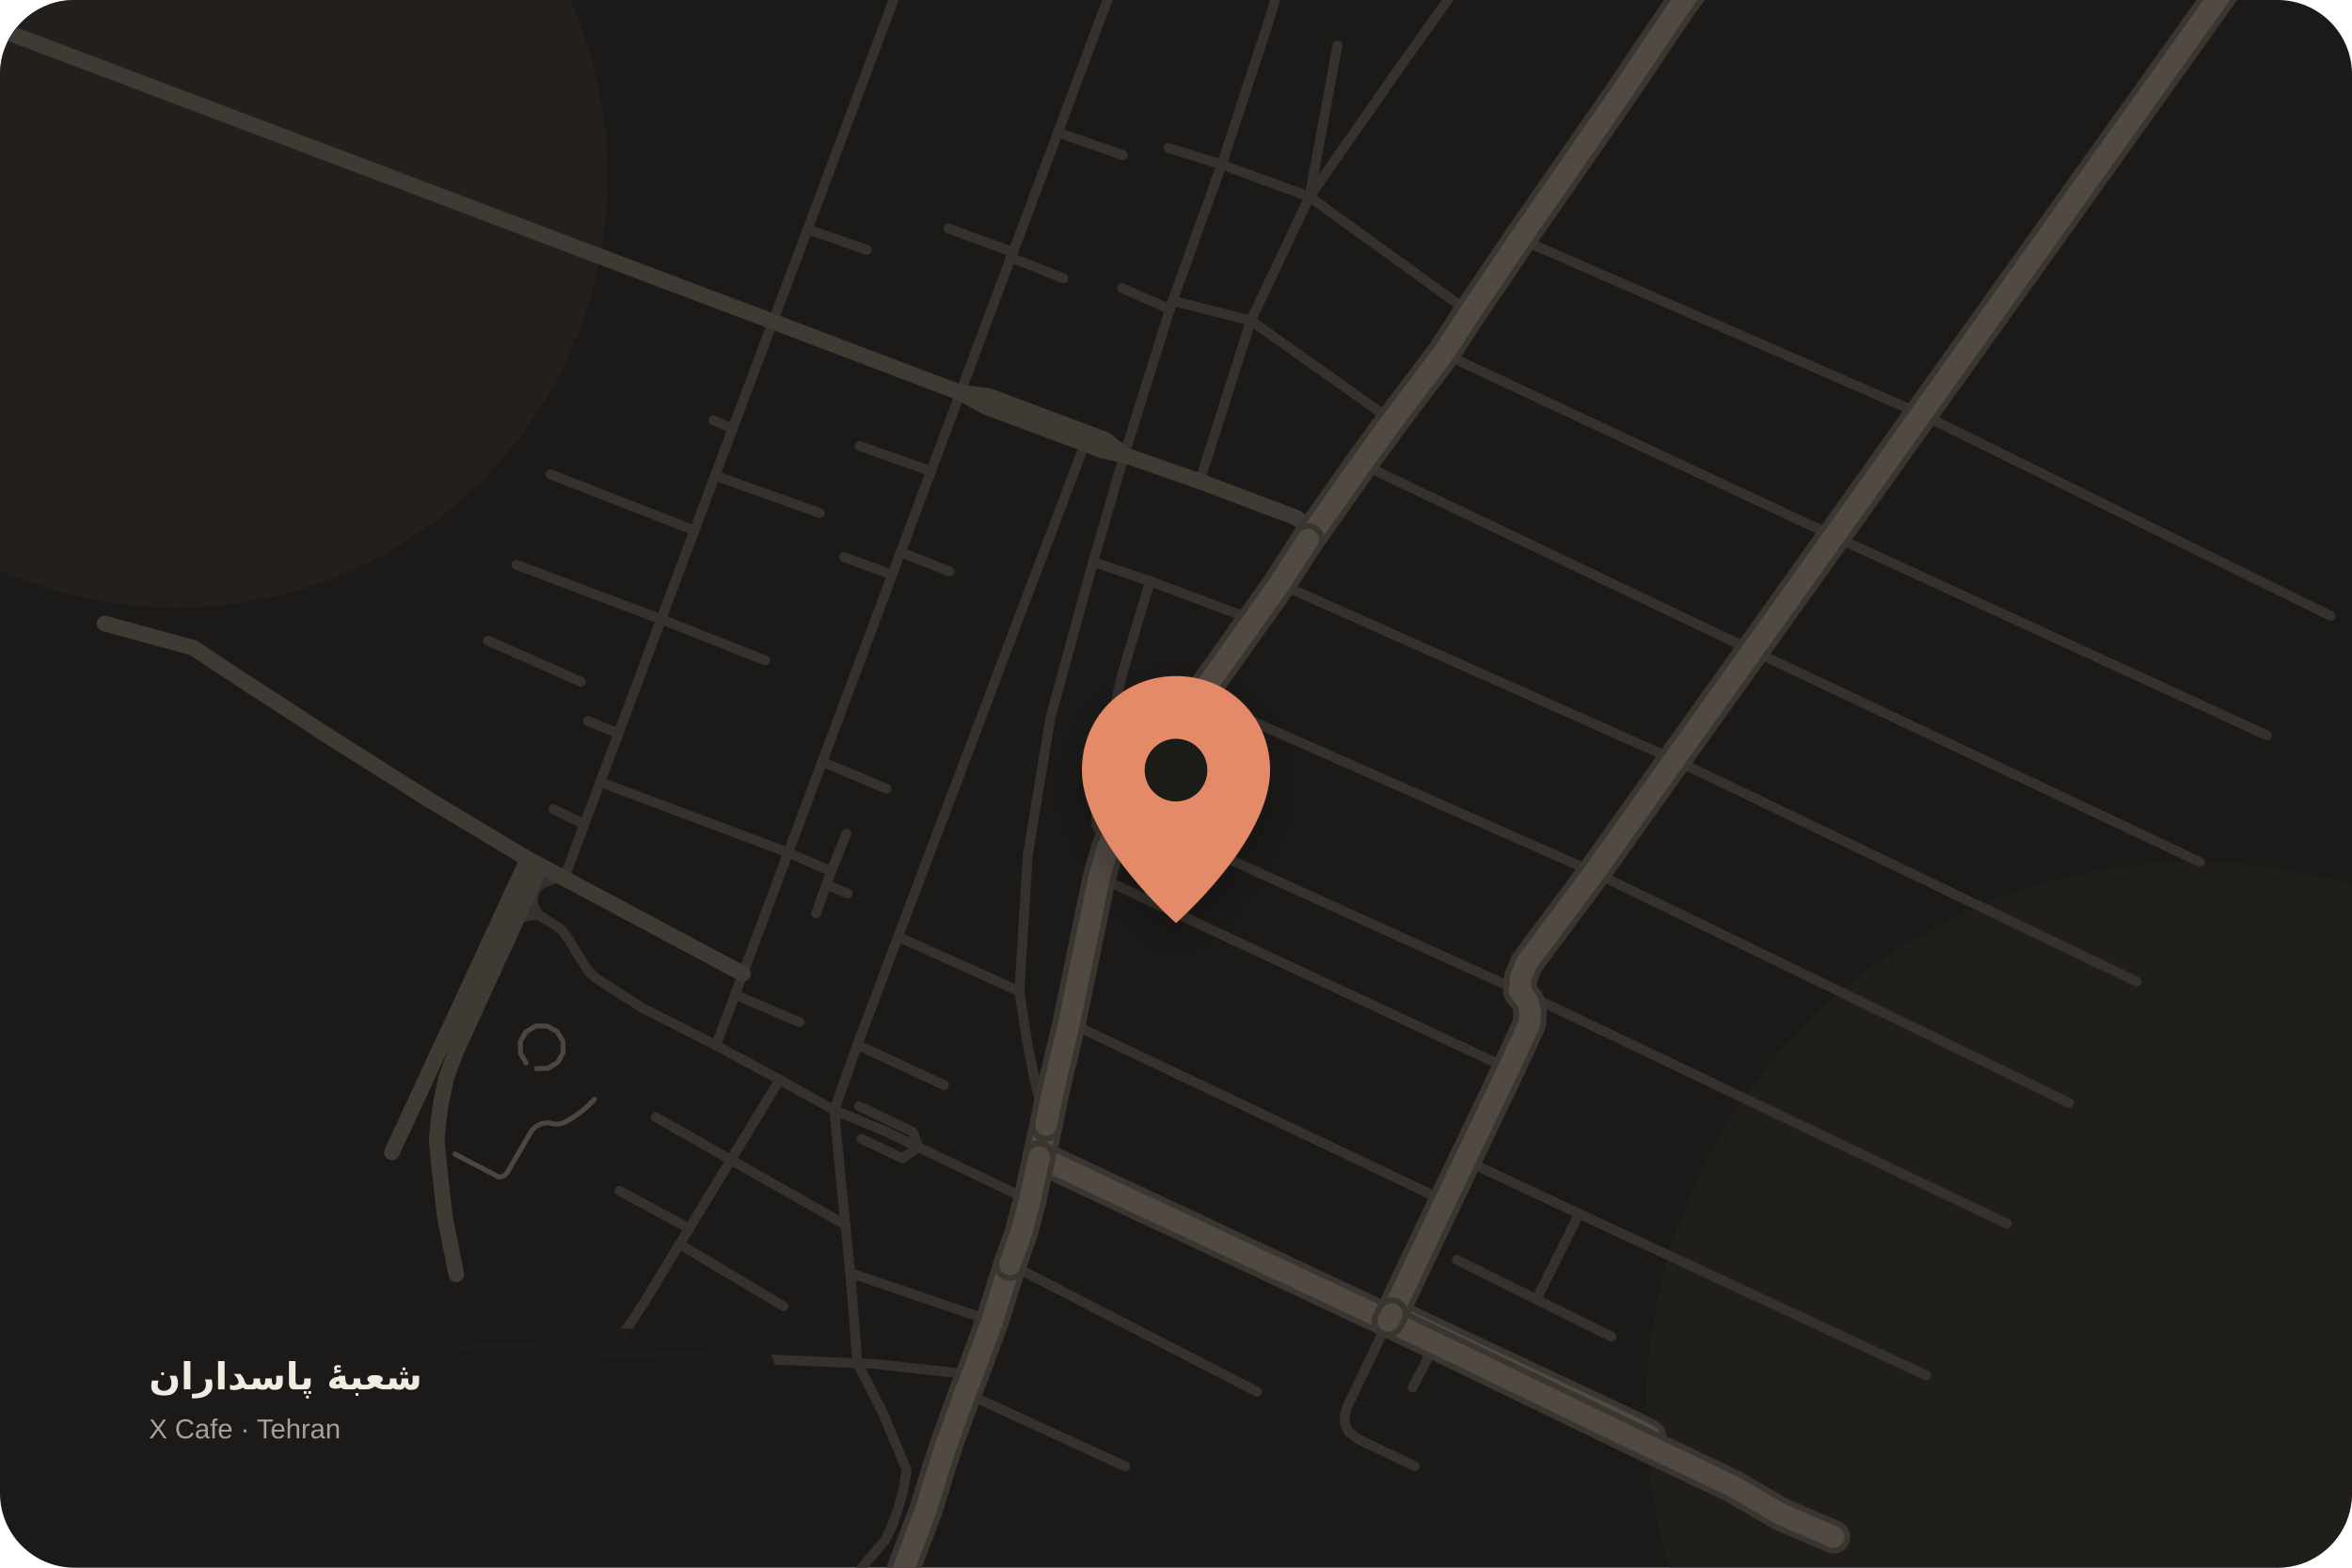
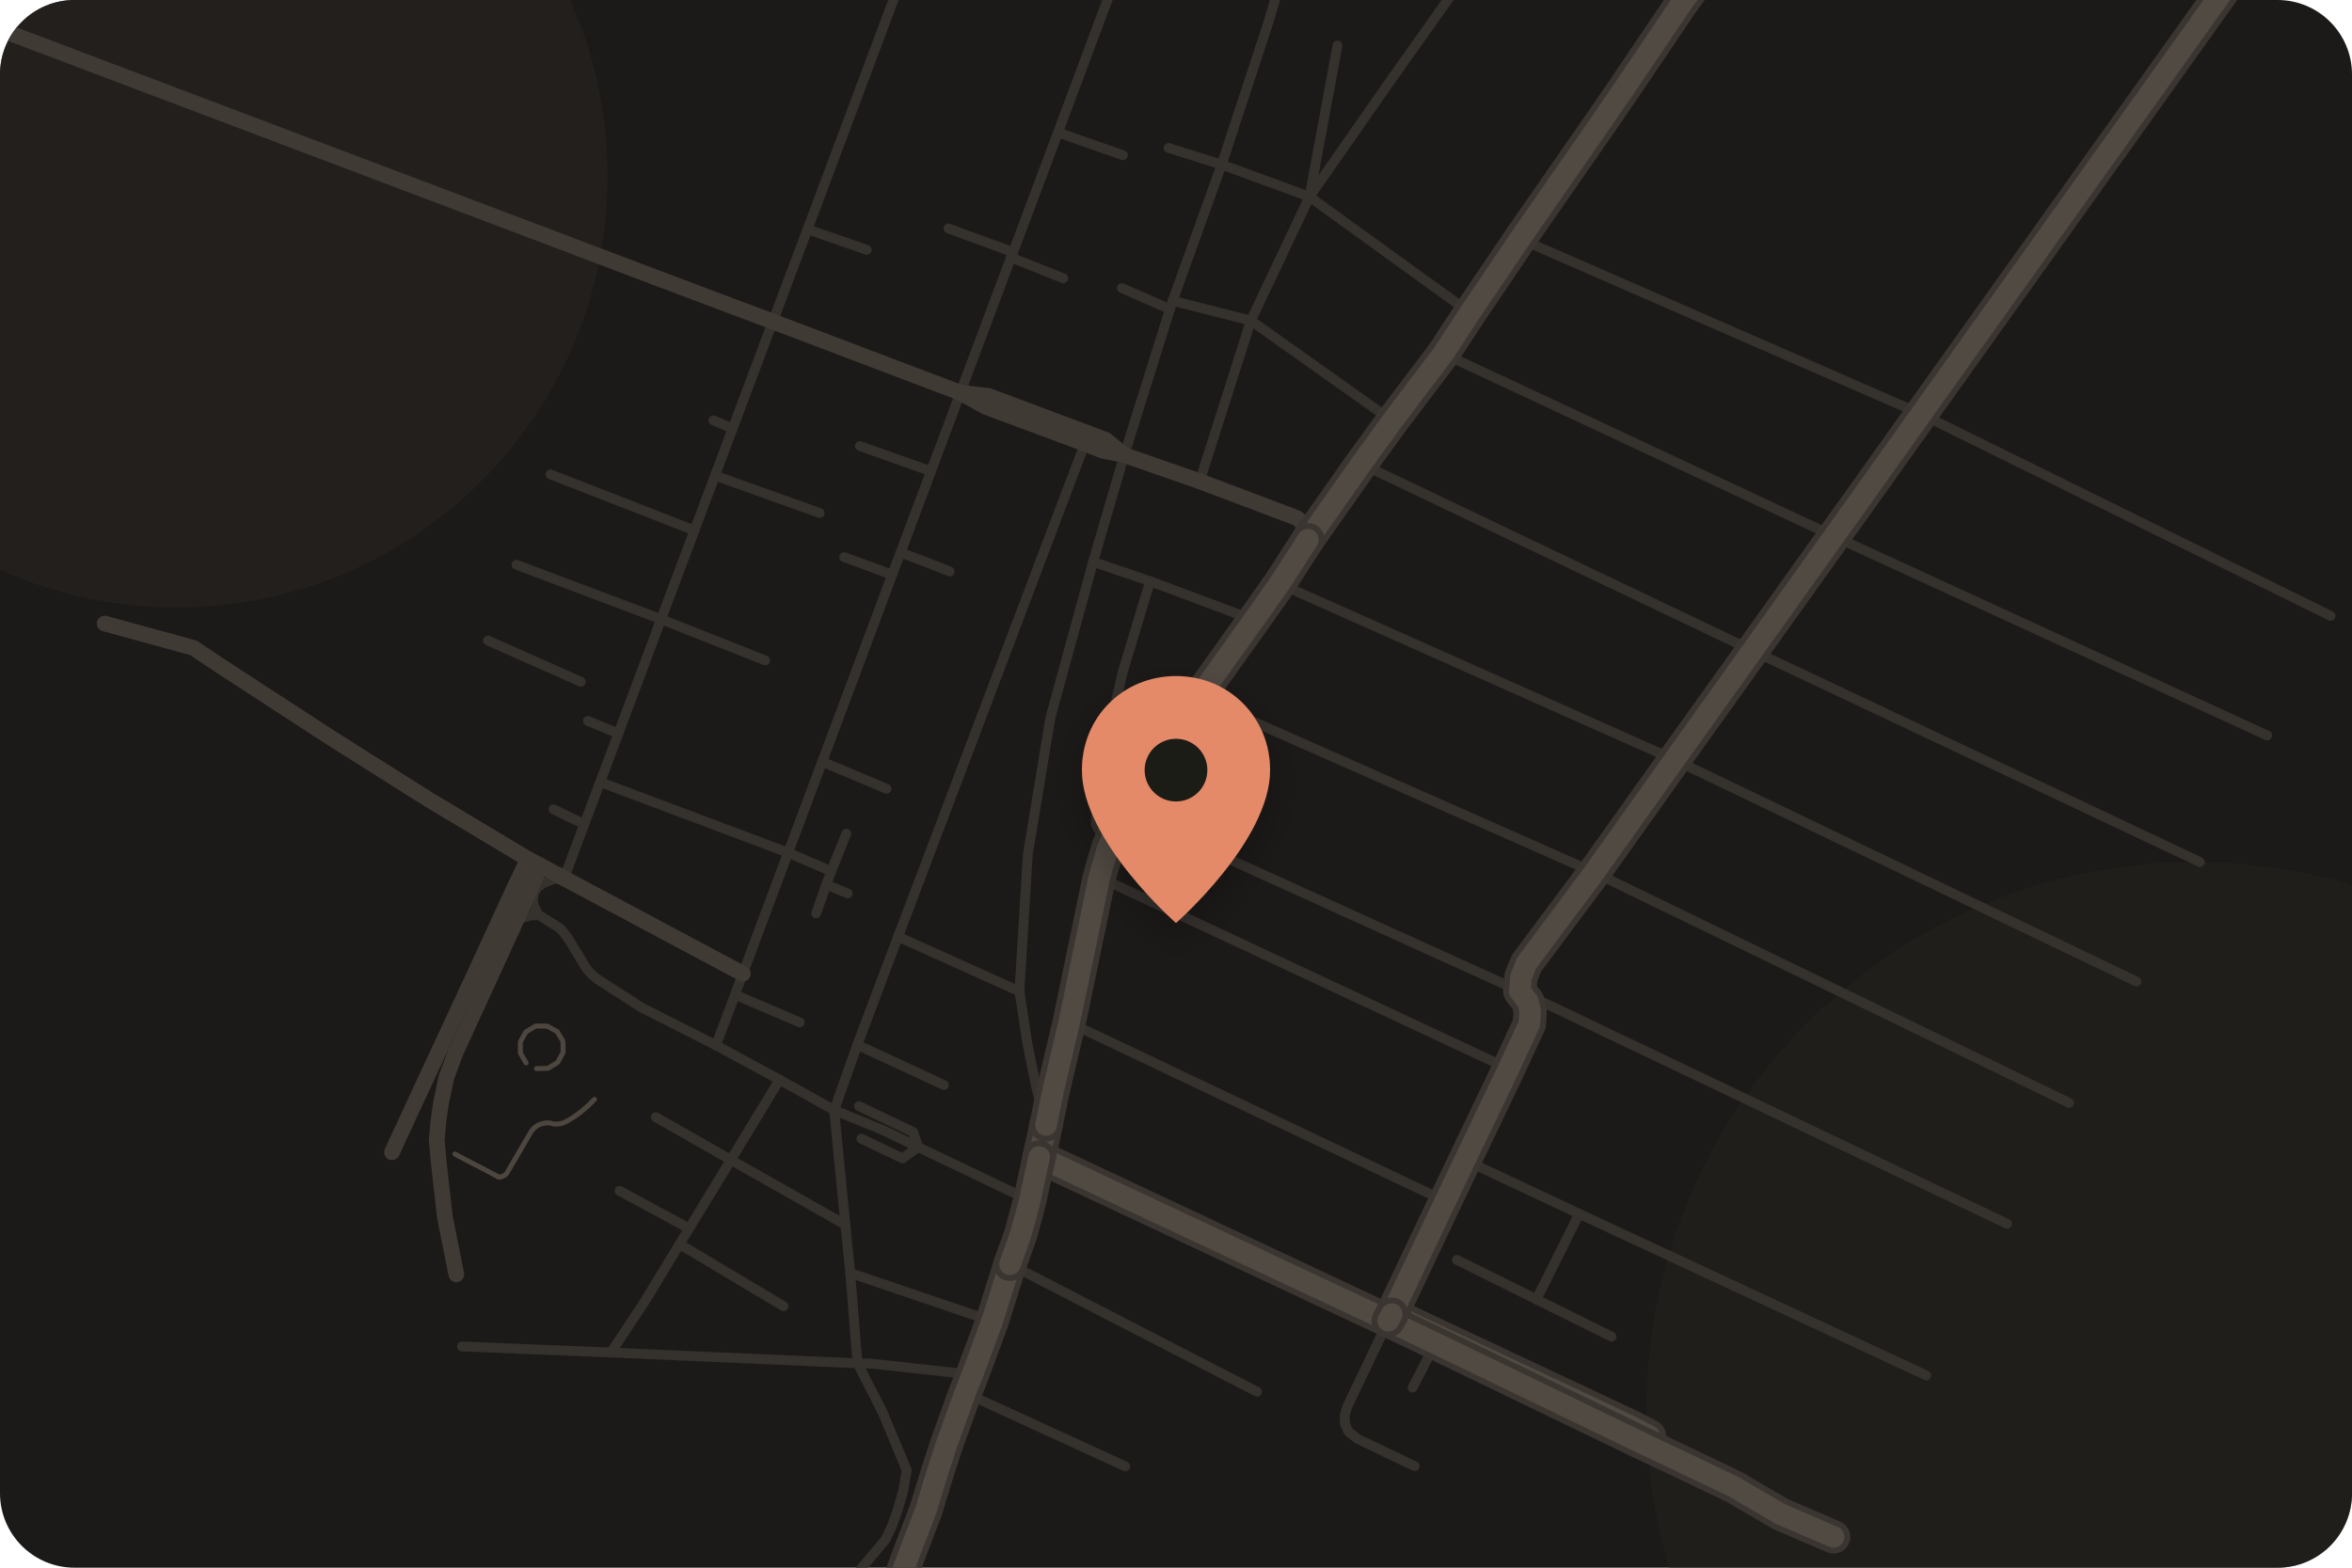
<svg xmlns="http://www.w3.org/2000/svg" viewBox="0 0 1200 800" width="1200" height="800" role="img" aria-labelledby="title desc">
  <defs>
    <clipPath id="map-clip">
      <rect width="1200" height="800" rx="38" />
    </clipPath>
    <filter id="marker-shadow" x="-100%" y="-100%" width="300%" height="300%">
      <feDropShadow dx="0" dy="8" stdDeviation="10" flood-color="#000" flood-opacity=".24" />
    </filter>
  </defs>
  <g clip-path="url(#map-clip)">
    <rect width="1200" height="800" fill="#1c1a18" />
    <circle cx="90" cy="90" r="220" fill="#24211e" opacity=".68" />
    <circle cx="1120" cy="720" r="280" fill="#24211e" opacity=".54" />
    <path d="M268.4 542.4 L265.5 537.4 L265.5 531.6 L268.3 526.6 L273.3 523.6 L279.1 523.6 L284.2 526.4 L287.2 531.3 L287.3 537.1 L284.5 542.2 L279.5 545.2 L273.7 545.3" fill="none" stroke="#4d463f" stroke-width="2.5" stroke-linecap="round" stroke-linejoin="round" />
    <path d="M232.1 588.9 L237.9 592.0 L247.2 596.8 L253.2 600.0 L254.4 600.7 L255.9 600.5 L257.4 599.8 L258.6 598.7 L259.4 597.3 L271.3 576.9 L272.7 575.5 L274.3 574.3 L276.2 573.5 L278.1 573.1 L280.2 573.0 L282.5 573.6 L285.0 573.6 L287.2 573.1 L289.3 572.1 L292.9 569.9 L296.4 567.4 L300.0 564.3 L303.3 561.0" fill="none" stroke="#4d463f" stroke-width="2.5" stroke-linecap="round" stroke-linejoin="round" />
    <path d="M670.5 -572.5 L626.4 -454.8 L616.8 -429.3 L597.8 -378.6 L584.4 -342.9 L556.6 -268.8 L532.7 -204.9 L528.7 -194.4 L513.7 -154.3 L496.4 -108.3 L492.5 -97.7 L480.3 -65.3 L448.9 18.5 L412.0 117.0 L394.3 164.1 L373.8 218.7 L364.8 242.7 L354.3 270.7 L337.3 316.0 L315.5 374.3 L306.2 399.1 L298.1 420.6 L287.8 448.2" fill="none" stroke="#35312d" stroke-width="5" stroke-linecap="round" stroke-linejoin="round" />
    <path d="M365.3 533.4 L375.0 507.6 L379.0 496.9 L402.1 435.1 L419.5 388.7 L455.2 293.3 L459.5 281.9 L475.0 240.5 L490.0 200.4 L515.8 131.4 L516.9 128.7 L539.8 67.6 L544.5 55.0 L562.2 7.5 L566.7 -4.3 L575.0 -26.7 L576.9 -31.7 L614.5 -132.1 L631.0 -176.2 L635.3 -187.6 L652.1 -232.5 L680.9 -309.5 L686.2 -323.7 L708.3 -382.6 L715.3 -401.2 L730.6 -442.1 L740.6 -468.9 L766.2 -537.1" fill="none" stroke="#35312d" stroke-width="5" stroke-linecap="round" stroke-linejoin="round" />
    <path d="M612.1 245.6 L638.2 163.6 L668.1 100.4 L708.4 42.6 L747.7 -12.8 L793.7 -77.5 L842.9 -146.8 L887.8 -209.9" fill="none" stroke="#35312d" stroke-width="5" stroke-linecap="round" stroke-linejoin="round" />
    <path d="M956.5 -806.6 L949.1 -769.0 L944.9 -748.3 L937.6 -722.7 L927.0 -688.2 L908.3 -619.1 L890.6 -552.5 L872.4 -479.3 L867.2 -462.0 L860.9 -440.9 L840.2 -385.4 L837.6 -378.4 L818.9 -328.3 L801.2 -278.0 L799.0 -274.0 L775.6 -236.9 L755.7 -210.1 L742.2 -192.8 L705.0 -145.3 L700.5 -140.0 L688.6 -124.9 L671.6 -69.9 L665.7 -50.4 L646.8 12.5 L623.3 84.0 L598.3 153.5 L596.9 157.8 L573.6 232.2" fill="none" stroke="#35312d" stroke-width="5" stroke-linecap="round" stroke-linejoin="round" />
    <path d="M686.2 726.5 L686.1 721.9 L687.4 717.8 L708.3 674.0" fill="none" stroke="#35312d" stroke-width="5" stroke-linecap="round" stroke-linejoin="round" />
    <path d="M573.7 414.2 L775.4 505.8" fill="none" stroke="#35312d" stroke-width="5" stroke-linecap="round" stroke-linejoin="round" />
    <path d="M813.4 445.2 L611.5 355.9" fill="none" stroke="#35312d" stroke-width="5" stroke-linecap="round" stroke-linejoin="round" />
    <path d="M854.3 387.7 L1090.0 500.9" fill="none" stroke="#35312d" stroke-width="5" stroke-linecap="round" stroke-linejoin="round" />
    <path d="M736.4 180.4 L856.0 236.4 L875.7 245.6 L935.7 273.7 L1156.7 375.3" fill="none" stroke="#35312d" stroke-width="5" stroke-linecap="round" stroke-linejoin="round" />
    <path d="M769.7 545.4 L561.3 447.9 L560.9 447.6" fill="none" stroke="#35312d" stroke-width="5" stroke-linecap="round" stroke-linejoin="round" />
    <path d="M1055.6 562.8 L813.4 445.2" fill="none" stroke="#35312d" stroke-width="5" stroke-linecap="round" stroke-linejoin="round" />
    <path d="M280.9 242.1 L354.3 270.7" fill="none" stroke="#35312d" stroke-width="5" stroke-linecap="round" stroke-linejoin="round" />
    <path d="M982.8 701.9 L805.7 619.4 L747.4 592.0" fill="none" stroke="#35312d" stroke-width="5" stroke-linecap="round" stroke-linejoin="round" />
    <path d="M334.6 570.1 L372.9 591.9" fill="none" stroke="#35312d" stroke-width="5" stroke-linecap="round" stroke-linejoin="round" />
    <path d="M262.8 470.9 L266.1 468.5 L270.8 467.2 L274.9 467.0 L284.8 473.1 L286.6 474.6 L289.9 478.9 L299.2 494.2 L301.1 496.5 L304.5 499.5 L327.6 514.3 L365.3 533.4" fill="none" stroke="#35312d" stroke-width="5" stroke-linecap="round" stroke-linejoin="round" />
    <path d="M822.2 682.1 L783.9 663.1 L743.3 642.9" fill="none" stroke="#35312d" stroke-width="5" stroke-linecap="round" stroke-linejoin="round" />
    <path d="M783.9 663.1 L805.7 619.4" fill="none" stroke="#35312d" stroke-width="5" stroke-linecap="round" stroke-linejoin="round" />
    <path d="M351.6 626.9 L316.1 607.7" fill="none" stroke="#35312d" stroke-width="5" stroke-linecap="round" stroke-linejoin="round" />
    <path d="M311.7 690.2 L329.3 663.6 L346.7 634.9 L351.6 626.9 L372.9 591.9 L397.7 551.0" fill="none" stroke="#35312d" stroke-width="5" stroke-linecap="round" stroke-linejoin="round" />
    <path d="M573.6 232.2 L557.7 286.7 L535.9 366.4 L524.4 435.9 L520.1 505.9 L524.2 532.6 L528.8 555.3 L533.7 574.1" fill="none" stroke="#35312d" stroke-width="5" stroke-linecap="round" stroke-linejoin="round" />
    <path d="M425.6 566.5 L437.4 533.2 L458.2 478.0 L553.5 226.4" fill="none" stroke="#35312d" stroke-width="5" stroke-linecap="round" stroke-linejoin="round" />
    <path d="M337.3 316.0 L263.5 288.2" fill="none" stroke="#35312d" stroke-width="5" stroke-linecap="round" stroke-linejoin="round" />
    <path d="M668.1 100.4 L750.0 159.6" fill="none" stroke="#35312d" stroke-width="5" stroke-linecap="round" stroke-linejoin="round" />
    <path d="M710.4 214.8 L638.2 163.6 L598.3 153.5" fill="none" stroke="#35312d" stroke-width="5" stroke-linecap="round" stroke-linejoin="round" />
    <path d="M1189.1 314.3 L1110.5 275.6 L980.2 211.3 L775.5 121.9" fill="none" stroke="#35312d" stroke-width="5" stroke-linecap="round" stroke-linejoin="round" />
    <path d="M1122.4 439.9 L894.1 332.0 L694.5 236.7" fill="none" stroke="#35312d" stroke-width="5" stroke-linecap="round" stroke-linejoin="round" />
    <path d="M682.4 23.2 L668.1 100.4" fill="none" stroke="#35312d" stroke-width="5" stroke-linecap="round" stroke-linejoin="round" />
    <path d="M639.7 316.4 L586.8 296.6 L557.7 286.7" fill="none" stroke="#35312d" stroke-width="5" stroke-linecap="round" stroke-linejoin="round" />
    <path d="M586.8 296.6 L572.7 343.4 L566.3 371.4 L559.5 407.9 L559.1 420.8 L565.3 432.4" fill="none" stroke="#35312d" stroke-width="5" stroke-linecap="round" stroke-linejoin="round" />
    <path d="M775.4 505.8 L1024.0 624.5" fill="none" stroke="#35312d" stroke-width="5" stroke-linecap="round" stroke-linejoin="round" />
    <path d="M721.8 748.2 L692.7 734.3 L687.9 730.5 L686.2 726.5" fill="none" stroke="#35312d" stroke-width="5" stroke-linecap="round" stroke-linejoin="round" />
    <path d="M425.6 566.5 L431.3 625.0 L433.8 649.6 L437.5 695.7" fill="none" stroke="#35312d" stroke-width="5" stroke-linecap="round" stroke-linejoin="round" />
    <path d="M574.1 748.3 L492.4 710.8" fill="none" stroke="#35312d" stroke-width="5" stroke-linecap="round" stroke-linejoin="round" />
    <path d="M433.8 649.6 L506.2 674.2" fill="none" stroke="#35312d" stroke-width="5" stroke-linecap="round" stroke-linejoin="round" />
    <path d="M235.7 687.1 L311.7 690.2 L437.5 695.7" fill="none" stroke="#35312d" stroke-width="5" stroke-linecap="round" stroke-linejoin="round" />
    <path d="M372.9 591.9 L431.3 625.0" fill="none" stroke="#35312d" stroke-width="5" stroke-linecap="round" stroke-linejoin="round" />
    <path d="M346.7 634.9 L399.8 666.6" fill="none" stroke="#35312d" stroke-width="5" stroke-linecap="round" stroke-linejoin="round" />
    <path d="M249.0 326.9 L296.3 347.9" fill="none" stroke="#35312d" stroke-width="5" stroke-linecap="round" stroke-linejoin="round" />
    <path d="M337.3 316.0 L390.4 337.0" fill="none" stroke="#35312d" stroke-width="5" stroke-linecap="round" stroke-linejoin="round" />
    <path d="M300.0 367.9 L315.5 374.3" fill="none" stroke="#35312d" stroke-width="5" stroke-linecap="round" stroke-linejoin="round" />
    <path d="M282.4 413.0 L298.1 420.6" fill="none" stroke="#35312d" stroke-width="5" stroke-linecap="round" stroke-linejoin="round" />
    <path d="M402.1 435.1 L424.1 444.6" fill="none" stroke="#35312d" stroke-width="5" stroke-linecap="round" stroke-linejoin="round" />
    <path d="M419.5 388.7 L452.3 402.5" fill="none" stroke="#35312d" stroke-width="5" stroke-linecap="round" stroke-linejoin="round" />
    <path d="M421.6 451.4 L432.5 455.9" fill="none" stroke="#35312d" stroke-width="5" stroke-linecap="round" stroke-linejoin="round" />
    <path d="M431.8 425.4 L424.1 444.6 L421.6 451.4 L416.4 466.1" fill="none" stroke="#35312d" stroke-width="5" stroke-linecap="round" stroke-linejoin="round" />
    <path d="M306.2 399.1 L402.1 435.1" fill="none" stroke="#35312d" stroke-width="5" stroke-linecap="round" stroke-linejoin="round" />
    <path d="M437.4 533.2 L481.6 553.7" fill="none" stroke="#35312d" stroke-width="5" stroke-linecap="round" stroke-linejoin="round" />
    <path d="M520.1 505.9 L458.2 478.0" fill="none" stroke="#35312d" stroke-width="5" stroke-linecap="round" stroke-linejoin="round" />
    <path d="M364.8 242.7 L418.2 261.8" fill="none" stroke="#35312d" stroke-width="5" stroke-linecap="round" stroke-linejoin="round" />
    <path d="M364.0 214.5 L373.8 218.7" fill="none" stroke="#35312d" stroke-width="5" stroke-linecap="round" stroke-linejoin="round" />
    <path d="M438.7 227.6 L475.0 240.5" fill="none" stroke="#35312d" stroke-width="5" stroke-linecap="round" stroke-linejoin="round" />
    <path d="M459.5 281.9 L475.1 287.9 L484.5 291.6" fill="none" stroke="#35312d" stroke-width="5" stroke-linecap="round" stroke-linejoin="round" />
    <path d="M455.2 293.3 L430.7 284.3" fill="none" stroke="#35312d" stroke-width="5" stroke-linecap="round" stroke-linejoin="round" />
    <path d="M375.0 507.6 L408.0 521.7" fill="none" stroke="#35312d" stroke-width="5" stroke-linecap="round" stroke-linejoin="round" />
    <path d="M596.9 157.8 L572.4 147.0" fill="none" stroke="#35312d" stroke-width="5" stroke-linecap="round" stroke-linejoin="round" />
    <path d="M483.9 116.6 L516.9 128.7" fill="none" stroke="#35312d" stroke-width="5" stroke-linecap="round" stroke-linejoin="round" />
    <path d="M515.8 131.4 L542.5 142.0" fill="none" stroke="#35312d" stroke-width="5" stroke-linecap="round" stroke-linejoin="round" />
    <path d="M412.0 117.0 L442.2 127.5" fill="none" stroke="#35312d" stroke-width="5" stroke-linecap="round" stroke-linejoin="round" />
    <path d="M623.3 84.0 L668.1 100.4" fill="none" stroke="#35312d" stroke-width="5" stroke-linecap="round" stroke-linejoin="round" />
    <path d="M623.3 84.0 L596.2 75.5" fill="none" stroke="#35312d" stroke-width="5" stroke-linecap="round" stroke-linejoin="round" />
    <path d="M539.8 67.6 L572.9 79.2" fill="none" stroke="#35312d" stroke-width="5" stroke-linecap="round" stroke-linejoin="round" />
    <path d="M652.8 297.9 L854.3 387.7" fill="none" stroke="#35312d" stroke-width="5" stroke-linecap="round" stroke-linejoin="round" />
    <path d="M720.7 708.1 L732.4 685.5" fill="none" stroke="#35312d" stroke-width="5" stroke-linecap="round" stroke-linejoin="round" />
    <path d="M525.4 612.6 L468.5 585.4 L451.3 577.1 L425.6 566.5" fill="none" stroke="#35312d" stroke-width="5" stroke-linecap="round" stroke-linejoin="round" />
    <path d="M287.8 448.2 L284.9 448.3 L282.5 448.7 L279.4 449.8 L276.8 450.9 L274.2 452.9 L272.4 455.8 L271.9 458.9 L272.0 460.9 L272.7 463.0 L274.0 465.5 L274.9 467.0" fill="none" stroke="#35312d" stroke-width="5" stroke-linecap="round" stroke-linejoin="round" />
    <path d="M515.3 645.2 L641.3 710.2" fill="none" stroke="#35312d" stroke-width="5" stroke-linecap="round" stroke-linejoin="round" />
    <path d="M468.5 585.4 L465.9 577.7 L438.3 564.5" fill="none" stroke="#35312d" stroke-width="5" stroke-linecap="round" stroke-linejoin="round" />
    <path d="M468.5 585.4 L460.4 591.1 L439.5 581.1" fill="none" stroke="#35312d" stroke-width="5" stroke-linecap="round" stroke-linejoin="round" />
    <path d="M737.4 613.0 L545.5 521.8" fill="none" stroke="#35312d" stroke-width="5" stroke-linecap="round" stroke-linejoin="round" />
    <path d="M437.5 695.7 L444.0 708.3 L450.4 720.9 L462.6 750.2 L460.9 760.4 L458.1 770.3 L454.9 779.2 L451.7 785.8 L437.2 803.0" fill="none" stroke="#35312d" stroke-width="5" stroke-linecap="round" stroke-linejoin="round" />
    <path d="M437.5 695.7 L445.0 695.9 L496.1 701.5" fill="none" stroke="#35312d" stroke-width="5" stroke-linecap="round" stroke-linejoin="round" />
    <path d="M425.6 566.5 L397.7 551.0 L365.3 533.4" fill="none" stroke="#35312d" stroke-width="5" stroke-linecap="round" stroke-linejoin="round" />
    <path d="M-103.3 -24.0 L28.7 25.9 L189.2 86.6 L276.2 119.5 L320.5 136.3 L360.5 151.4 L394.3 164.1 L490.0 200.4" fill="none" stroke="#403a35" stroke-width="8" stroke-linecap="round" stroke-linejoin="round" />
    <path d="M232.8 650.3 L228.6 629.2 L227.0 621.3 L224.0 594.6 L223.1 585.1 L222.8 581.8 L223.7 571.9 L225.0 562.9 L227.7 550.0 L232.3 537.4 L262.8 470.9 L275.9 441.8" fill="none" stroke="#403a35" stroke-width="8" stroke-linecap="round" stroke-linejoin="round" />
    <path d="M612.1 245.6 L661.6 264.3 L665.1 267.2 L666.9 271.3 L667.3 275.4" fill="none" stroke="#403a35" stroke-width="8" stroke-linecap="round" stroke-linejoin="round" />
    <path d="M269.4 438.4 L261.0 456.1 L242.3 496.8 L207.6 571.5 L206.1 574.9 L204.5 578.2 L200.0 588.0" fill="none" stroke="#403a35" stroke-width="8" stroke-linecap="round" stroke-linejoin="round" />
    <path d="M490.0 200.4 L502.9 207.6 L553.5 226.4 L562.3 229.9 L573.6 232.2" fill="none" stroke="#403a35" stroke-width="8" stroke-linecap="round" stroke-linejoin="round" />
    <path d="M269.4 438.4 L218.7 408.0 L171.8 378.4 L170.2 377.4 L112.1 339.6 L98.7 330.6 L53.4 318.2" fill="none" stroke="#403a35" stroke-width="8" stroke-linecap="round" stroke-linejoin="round" />
    <path d="M379.0 496.9 L287.8 448.2 L275.9 441.8 L269.4 438.4" fill="none" stroke="#403a35" stroke-width="8" stroke-linecap="round" stroke-linejoin="round" />
    <path d="M573.6 232.2 L612.1 245.6" fill="none" stroke="#403a35" stroke-width="8" stroke-linecap="round" stroke-linejoin="round" />
    <path d="M573.6 232.2 L564.0 224.4 L504.2 202.0 L490.0 200.4" fill="none" stroke="#403a35" stroke-width="8" stroke-linecap="round" stroke-linejoin="round" />
    <path d="M530.2 590.4 L621.0 633.0 L708.3 674.0" fill="none" stroke="#3a3530" stroke-width="17" stroke-linecap="round" stroke-linejoin="round" />
    <path d="M530.2 590.4 L621.0 633.0 L708.3 674.0" fill="none" stroke="#514a43" stroke-width="11" stroke-linecap="round" stroke-linejoin="round" />
    <path d="M841.6 732.9 L832.3 728.0 L710.1 670.6" fill="none" stroke="#3a3530" stroke-width="17" stroke-linecap="round" stroke-linejoin="round" />
    <path d="M841.6 732.9 L832.3 728.0 L710.1 670.6" fill="none" stroke="#514a43" stroke-width="11" stroke-linecap="round" stroke-linejoin="round" />
    <path d="M515.3 645.2 L506.2 674.2 L496.1 701.5 L492.4 710.8 L482.8 737.4 L478.4 751.0 L472.4 770.6 L464.4 791.5 L453.8 820.0 L427.4 861.9 L420.8 876.9 L418.2 886.6 L415.9 895.3 L407.7 941.8 L403.3 967.6 L401.7 976.9 L394.9 1013.1 L386.1 1059.0 L378.3 1100.7 L372.2 1133.2 L369.7 1146.8" fill="none" stroke="#3a3530" stroke-width="17" stroke-linecap="round" stroke-linejoin="round" />
    <path d="M515.3 645.2 L506.2 674.2 L496.1 701.5 L492.4 710.8 L482.8 737.4 L478.4 751.0 L472.4 770.6 L464.4 791.5 L453.8 820.0 L427.4 861.9 L420.8 876.9 L418.2 886.6 L415.9 895.3 L407.7 941.8 L403.3 967.6 L401.7 976.9 L394.9 1013.1 L386.1 1059.0 L378.3 1100.7 L372.2 1133.2 L369.7 1146.8" fill="none" stroke="#514a43" stroke-width="11" stroke-linecap="round" stroke-linejoin="round" />
    <path d="M708.3 674.0 L732.4 685.5 L761.4 699.5 L839.2 737.1 L853.0 743.6 L884.4 758.6 L908.4 772.6 L935.5 784.3" fill="none" stroke="#3a3530" stroke-width="17" stroke-linecap="round" stroke-linejoin="round" />
    <path d="M708.3 674.0 L732.4 685.5 L761.4 699.5 L839.2 737.1 L853.0 743.6 L884.4 758.6 L908.4 772.6 L935.5 784.3" fill="none" stroke="#514a43" stroke-width="11" stroke-linecap="round" stroke-linejoin="round" />
    <path d="M1188.7 -80.9 L1146.3 -21.5 L1103.4 38.7 L1062.2 96.4 L1020.3 155.1 L980.2 211.3 L948.6 255.7 L945.3 260.3 L935.7 273.7 L894.1 332.0 L854.3 387.7 L813.4 445.2 L778.8 491.6 L776.0 498.5 L775.4 505.8 L779.5 511.1 L780.7 515.8 L780.3 522.4 L769.7 545.4 L747.4 592.0 L737.4 613.0 L736.1 615.7 L710.1 670.6" fill="none" stroke="#3a3530" stroke-width="17" stroke-linecap="round" stroke-linejoin="round" />
    <path d="M1188.7 -80.9 L1146.3 -21.5 L1103.4 38.7 L1062.2 96.4 L1020.3 155.1 L980.2 211.3 L948.6 255.7 L945.3 260.3 L935.7 273.7 L894.1 332.0 L854.3 387.7 L813.4 445.2 L778.8 491.6 L776.0 498.5 L775.4 505.8 L779.5 511.1 L780.7 515.8 L780.3 522.4 L769.7 545.4 L747.4 592.0 L737.4 613.0 L736.1 615.7 L710.1 670.6" fill="none" stroke="#514a43" stroke-width="11" stroke-linecap="round" stroke-linejoin="round" />
    <path d="M984.8 -175.1 L970.8 -155.2 L943.7 -116.8 L922.2 -86.6 L900.9 -56.8 L872.0 -17.5 L858.0 1.7 L827.0 47.6 L816.6 62.7 L788.2 103.6 L775.5 121.9 L750.0 159.6 L736.4 180.4 L710.4 214.8 L694.5 236.7 L667.3 275.4" fill="none" stroke="#3a3530" stroke-width="17" stroke-linecap="round" stroke-linejoin="round" />
    <path d="M984.8 -175.1 L970.8 -155.2 L943.7 -116.8 L922.2 -86.6 L900.9 -56.8 L872.0 -17.5 L858.0 1.7 L827.0 47.6 L816.6 62.7 L788.2 103.6 L775.5 121.9 L750.0 159.6 L736.4 180.4 L710.4 214.8 L694.5 236.7 L667.3 275.4" fill="none" stroke="#514a43" stroke-width="11" stroke-linecap="round" stroke-linejoin="round" />
    <path d="M533.7 574.1 L532.1 581.8 L531.0 586.3 L530.2 590.4" fill="none" stroke="#3a3530" stroke-width="17" stroke-linecap="round" stroke-linejoin="round" />
    <path d="M533.7 574.1 L532.1 581.8 L531.0 586.3 L530.2 590.4" fill="none" stroke="#514a43" stroke-width="11" stroke-linecap="round" stroke-linejoin="round" />
    <path d="M667.3 275.4 L652.8 297.9 L639.7 316.4 L611.5 355.9 L581.4 400.4 L573.7 414.2 L565.3 432.4 L560.9 447.6 L545.5 521.8 L537.4 556.1 L533.7 574.1" fill="none" stroke="#3a3530" stroke-width="17" stroke-linecap="round" stroke-linejoin="round" />
    <path d="M667.3 275.4 L652.8 297.9 L639.7 316.4 L611.5 355.9 L581.4 400.4 L573.7 414.2 L565.3 432.4 L560.9 447.6 L545.5 521.8 L537.4 556.1 L533.7 574.1" fill="none" stroke="#514a43" stroke-width="11" stroke-linecap="round" stroke-linejoin="round" />
    <path d="M710.1 670.6 L708.3 674.0" fill="none" stroke="#3a3530" stroke-width="17" stroke-linecap="round" stroke-linejoin="round" />
    <path d="M710.1 670.6 L708.3 674.0" fill="none" stroke="#514a43" stroke-width="11" stroke-linecap="round" stroke-linejoin="round" />
    <path d="M530.2 590.4 L525.4 612.6 L520.9 629.5 L515.3 645.2" fill="none" stroke="#3a3530" stroke-width="17" stroke-linecap="round" stroke-linejoin="round" />
    <path d="M530.2 590.4 L525.4 612.6 L520.9 629.5 L515.3 645.2" fill="none" stroke="#514a43" stroke-width="11" stroke-linecap="round" stroke-linejoin="round" />
    <g transform="translate(600 393)" filter="url(#marker-shadow)">
      <path d="M0-48C-27-48-48-27-48 0c0 36 48 78 48 78S48 36 48 0C48-27 27-48 0-48Z" fill="#e58a67" />
      <circle cy="0" r="16" fill="#1c1a18" />
    </g>
-     <g transform="translate(52 678)">
-       <rect width="344" height="74" rx="24" fill="#1c1a18" opacity=".92" />
-       <text x="24" y="31" fill="#f2ebe2" font-family="Arial, sans-serif" font-size="19" font-weight="700">شعبهٔ پاسداران</text>
-       <text x="24" y="56" fill="#aaa096" font-family="Arial, sans-serif" font-size="14">X Cafe · Tehran</text>
-     </g>
  </g>
</svg>
